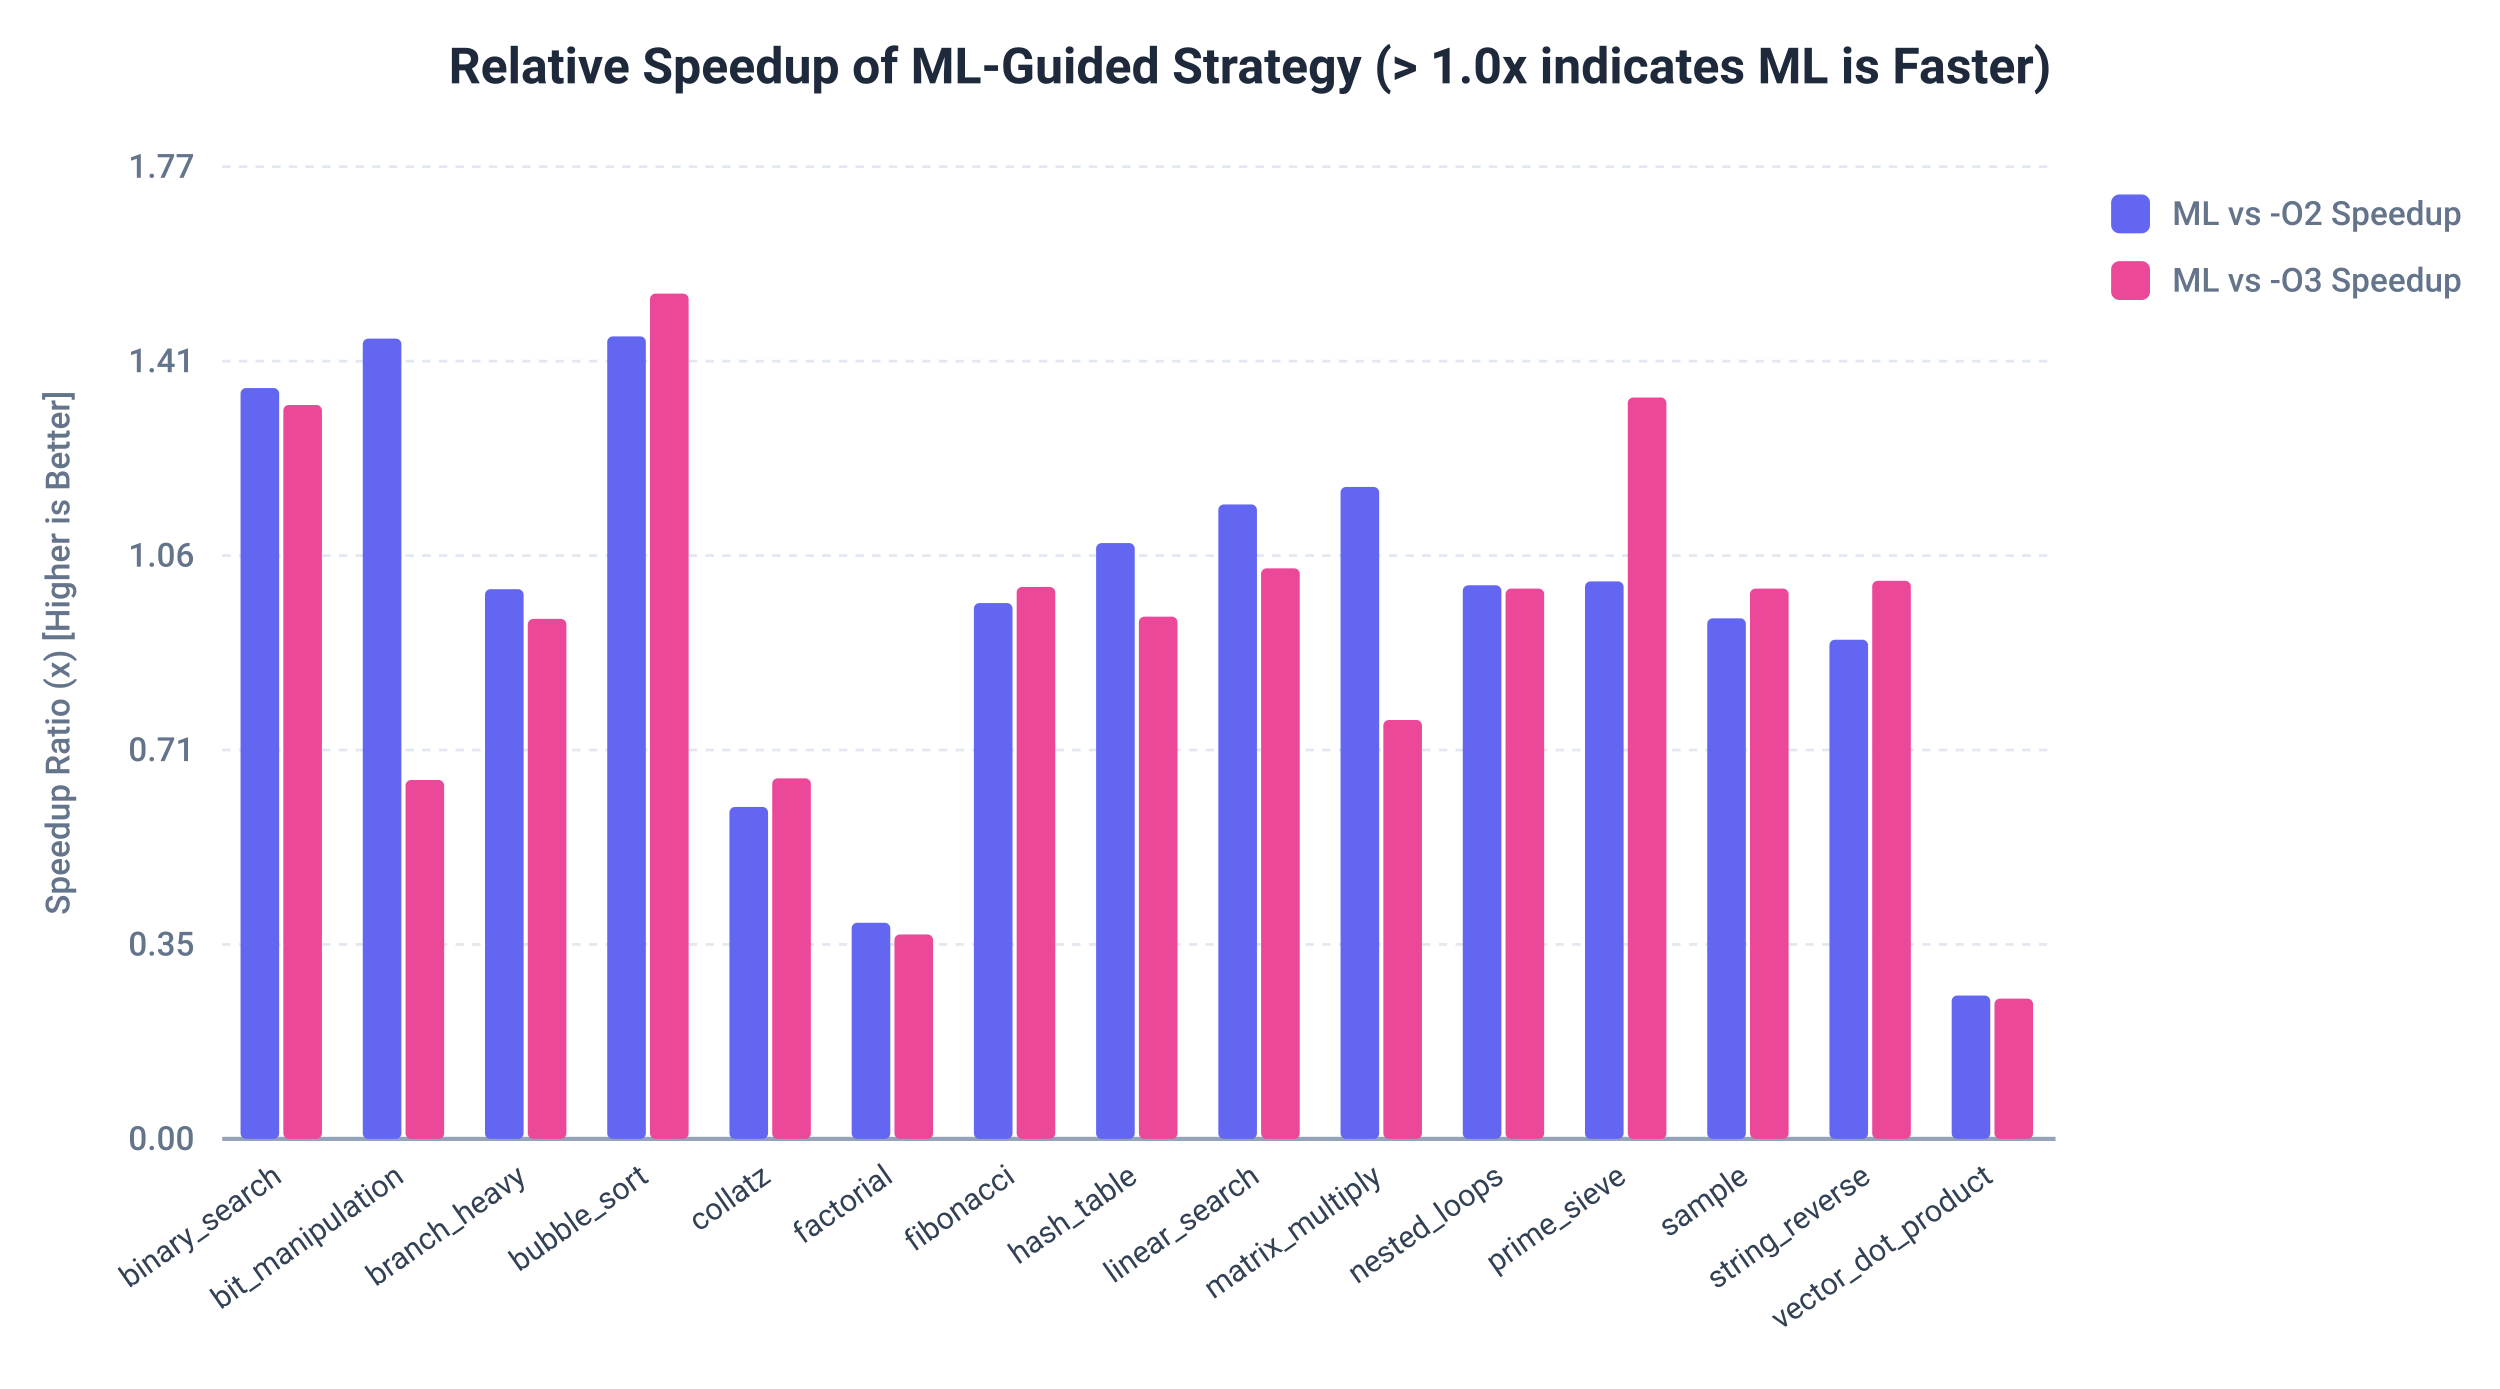
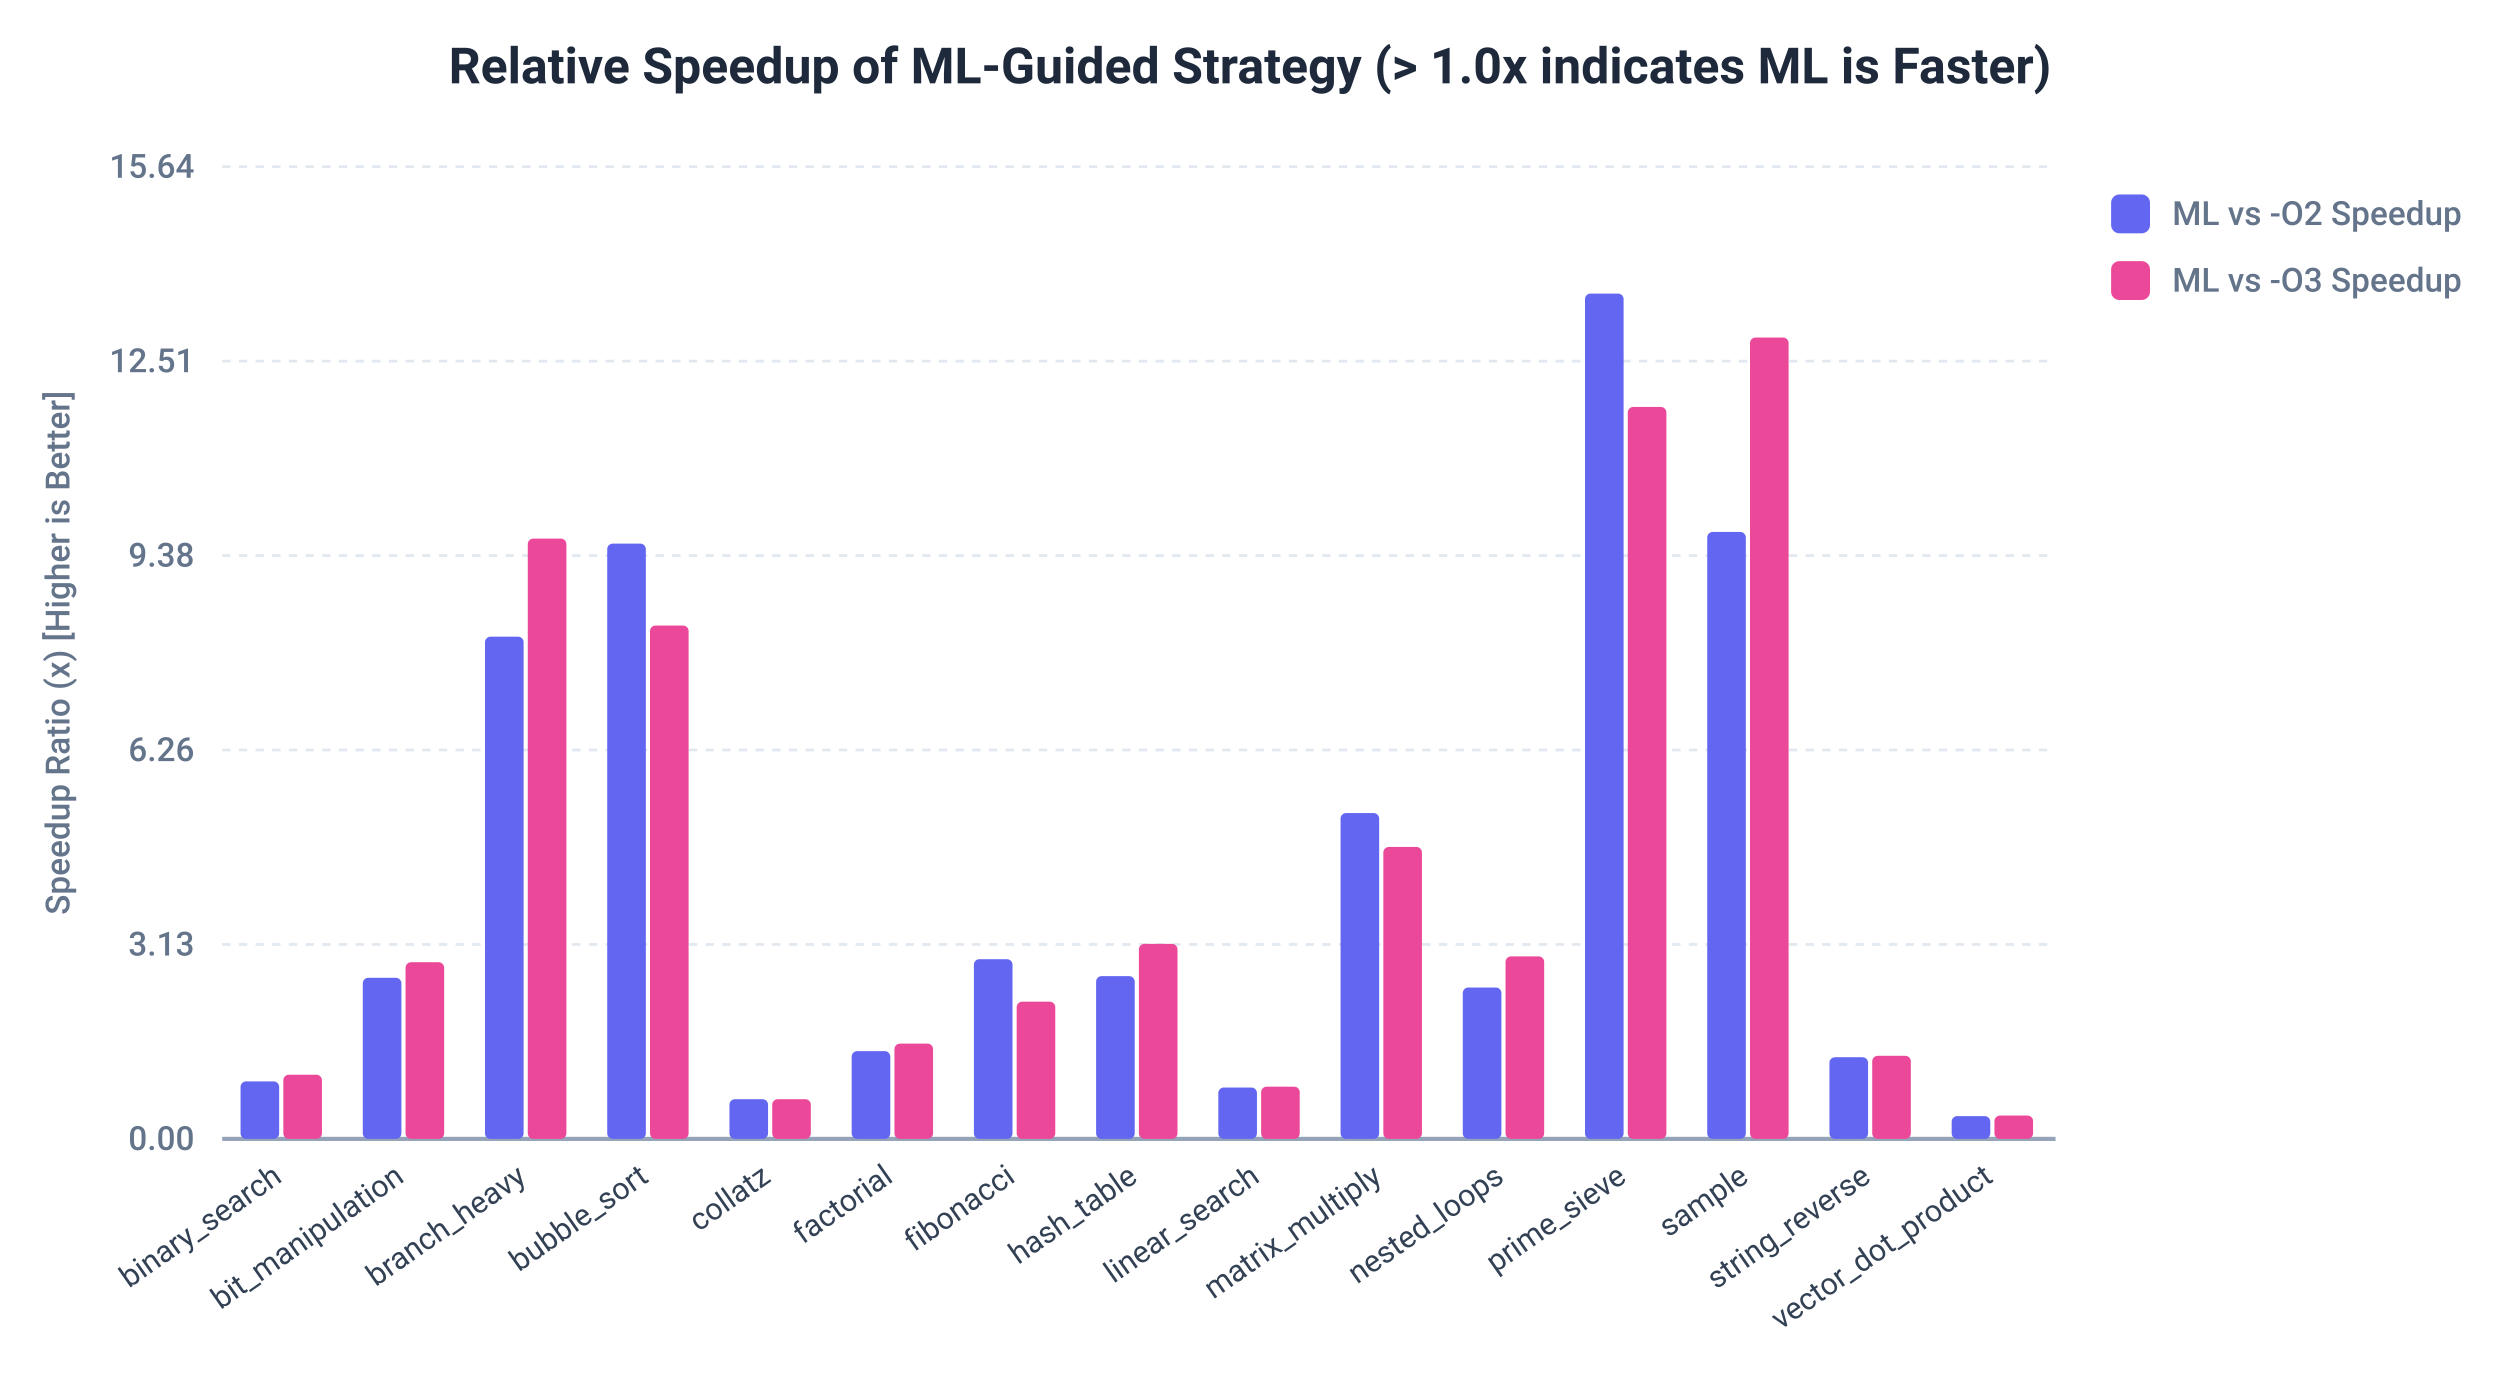
<svg xmlns="http://www.w3.org/2000/svg" viewBox="0 0 900 500" width="100%" height="100%" style="background:#ffffff; font-family: -apple-system, BlinkMacSystemFont, Segoe UI, Roboto, Helvetica, Arial, sans-serif;">
  <style>
    .title { font-size: 18px; font-weight: bold; fill: #1e293b; }
    .axis-label { font-size: 12px; fill: #64748b; font-weight: 500; }
    .cat-label { font-size: 11px; fill: #334155; }
    .grid { stroke: #e2e8f0; stroke-dasharray: 3,3; }
    .bar:hover { opacity: 0.85; }
  </style>
  <text x="450.0" y="30" text-anchor="middle" class="title">Relative Speedup of ML-Guided Strategy (&gt; 1.0x indicates ML is Faster)</text>
  <line x1="80" y1="60.0" x2="740" y2="60.0" class="grid" />
-   <text x="70" y="64.0" text-anchor="end" class="axis-label">1.77</text>
+   <text x="70" y="64.0" text-anchor="end" class="axis-label">15.64</text>
  <line x1="80" y1="130.0" x2="740" y2="130.0" class="grid" />
-   <text x="70" y="134.0" text-anchor="end" class="axis-label">1.41</text>
+   <text x="70" y="134.0" text-anchor="end" class="axis-label">12.51</text>
  <line x1="80" y1="200.0" x2="740" y2="200.0" class="grid" />
-   <text x="70" y="204.0" text-anchor="end" class="axis-label">1.06</text>
+   <text x="70" y="204.0" text-anchor="end" class="axis-label">9.38</text>
  <line x1="80" y1="270.0" x2="740" y2="270.0" class="grid" />
-   <text x="70" y="274.0" text-anchor="end" class="axis-label">0.71</text>
+   <text x="70" y="274.0" text-anchor="end" class="axis-label">6.26</text>
  <line x1="80" y1="340.0" x2="740" y2="340.0" class="grid" />
-   <text x="70" y="344.0" text-anchor="end" class="axis-label">0.35</text>
+   <text x="70" y="344.0" text-anchor="end" class="axis-label">3.13</text>
  <line x1="80" y1="410.0" x2="740" y2="410.0" class="grid" />
  <text x="70" y="414.0" text-anchor="end" class="axis-label">0.00</text>
  <text transform="rotate(-90)" x="-235.0" y="25" text-anchor="middle" class="axis-label">Speedup Ratio (x) [Higher is Better]</text>
  <line x1="80" y1="410" x2="740" y2="410" stroke="#94a3b8" stroke-width="1.5" />
  <text transform="rotate(-35 102.0 425)" x="102.0" y="425" text-anchor="end" class="cat-label">binary_search</text>
-   <rect x="86.6" y="139.7" width="13.9" height="270.3" fill="#6366f1" rx="2" class="bar" />
-   <rect x="102.0" y="145.8" width="13.9" height="264.2" fill="#ec4899" rx="2" class="bar" />
+   <rect x="86.6" y="389.3" width="13.9" height="20.7" fill="#6366f1" rx="2" class="bar" />
+   <rect x="102.0" y="386.9" width="13.9" height="23.1" fill="#ec4899" rx="2" class="bar" />
  <text transform="rotate(-35 146.0 425)" x="146.0" y="425" text-anchor="end" class="cat-label">bit_manipulation</text>
-   <rect x="130.6" y="121.9" width="13.9" height="288.1" fill="#6366f1" rx="2" class="bar" />
-   <rect x="146.0" y="280.8" width="13.9" height="129.2" fill="#ec4899" rx="2" class="bar" />
+   <rect x="130.6" y="352.0" width="13.9" height="58.0" fill="#6366f1" rx="2" class="bar" />
+   <rect x="146.0" y="346.4" width="13.9" height="63.6" fill="#ec4899" rx="2" class="bar" />
  <text transform="rotate(-35 190.0 425)" x="190.0" y="425" text-anchor="end" class="cat-label">branch_heavy</text>
-   <rect x="174.6" y="212.1" width="13.9" height="197.9" fill="#6366f1" rx="2" class="bar" />
-   <rect x="190.0" y="222.8" width="13.9" height="187.2" fill="#ec4899" rx="2" class="bar" />
+   <rect x="174.6" y="229.2" width="13.9" height="180.8" fill="#6366f1" rx="2" class="bar" />
+   <rect x="190.0" y="193.9" width="13.9" height="216.1" fill="#ec4899" rx="2" class="bar" />
  <text transform="rotate(-35 234.0 425)" x="234.0" y="425" text-anchor="end" class="cat-label">bubble_sort</text>
-   <rect x="218.6" y="121.1" width="13.9" height="288.9" fill="#6366f1" rx="2" class="bar" />
-   <rect x="234.0" y="105.7" width="13.9" height="304.3" fill="#ec4899" rx="2" class="bar" />
+   <rect x="218.6" y="195.7" width="13.9" height="214.3" fill="#6366f1" rx="2" class="bar" />
+   <rect x="234.0" y="225.2" width="13.9" height="184.8" fill="#ec4899" rx="2" class="bar" />
  <text transform="rotate(-35 278.0 425)" x="278.0" y="425" text-anchor="end" class="cat-label">collatz</text>
-   <rect x="262.6" y="290.5" width="13.9" height="119.5" fill="#6366f1" rx="2" class="bar" />
-   <rect x="278.0" y="280.2" width="13.9" height="129.8" fill="#ec4899" rx="2" class="bar" />
+   <rect x="262.6" y="395.7" width="13.9" height="14.3" fill="#6366f1" rx="2" class="bar" />
+   <rect x="278.0" y="395.7" width="13.9" height="14.3" fill="#ec4899" rx="2" class="bar" />
  <text transform="rotate(-35 322.0 425)" x="322.0" y="425" text-anchor="end" class="cat-label">factorial</text>
-   <rect x="306.6" y="332.2" width="13.9" height="77.8" fill="#6366f1" rx="2" class="bar" />
-   <rect x="322.0" y="336.4" width="13.9" height="73.6" fill="#ec4899" rx="2" class="bar" />
+   <rect x="306.6" y="378.4" width="13.9" height="31.6" fill="#6366f1" rx="2" class="bar" />
+   <rect x="322.0" y="375.7" width="13.9" height="34.3" fill="#ec4899" rx="2" class="bar" />
  <text transform="rotate(-35 366.0 425)" x="366.0" y="425" text-anchor="end" class="cat-label">fibonacci</text>
-   <rect x="350.6" y="217.1" width="13.9" height="192.9" fill="#6366f1" rx="2" class="bar" />
-   <rect x="366.0" y="211.3" width="13.9" height="198.7" fill="#ec4899" rx="2" class="bar" />
+   <rect x="350.6" y="345.3" width="13.9" height="64.7" fill="#6366f1" rx="2" class="bar" />
+   <rect x="366.0" y="360.6" width="13.9" height="49.4" fill="#ec4899" rx="2" class="bar" />
  <text transform="rotate(-35 410.0 425)" x="410.0" y="425" text-anchor="end" class="cat-label">hash_table</text>
-   <rect x="394.6" y="195.5" width="13.9" height="214.5" fill="#6366f1" rx="2" class="bar" />
-   <rect x="410.0" y="222.0" width="13.9" height="188.0" fill="#ec4899" rx="2" class="bar" />
+   <rect x="394.6" y="351.4" width="13.9" height="58.6" fill="#6366f1" rx="2" class="bar" />
+   <rect x="410.0" y="339.8" width="13.9" height="70.2" fill="#ec4899" rx="2" class="bar" />
  <text transform="rotate(-35 454.0 425)" x="454.0" y="425" text-anchor="end" class="cat-label">linear_search</text>
-   <rect x="438.6" y="181.6" width="13.9" height="228.4" fill="#6366f1" rx="2" class="bar" />
-   <rect x="454.0" y="204.6" width="13.9" height="205.4" fill="#ec4899" rx="2" class="bar" />
+   <rect x="438.6" y="391.5" width="13.9" height="18.5" fill="#6366f1" rx="2" class="bar" />
+   <rect x="454.0" y="391.2" width="13.9" height="18.8" fill="#ec4899" rx="2" class="bar" />
  <text transform="rotate(-35 498.0 425)" x="498.0" y="425" text-anchor="end" class="cat-label">matrix_multiply</text>
-   <rect x="482.6" y="175.3" width="13.9" height="234.7" fill="#6366f1" rx="2" class="bar" />
-   <rect x="498.0" y="259.2" width="13.9" height="150.8" fill="#ec4899" rx="2" class="bar" />
+   <rect x="482.6" y="292.7" width="13.9" height="117.3" fill="#6366f1" rx="2" class="bar" />
+   <rect x="498.0" y="304.9" width="13.9" height="105.1" fill="#ec4899" rx="2" class="bar" />
  <text transform="rotate(-35 542.0 425)" x="542.0" y="425" text-anchor="end" class="cat-label">nested_loops</text>
-   <rect x="526.6" y="210.7" width="13.9" height="199.3" fill="#6366f1" rx="2" class="bar" />
-   <rect x="542.0" y="211.9" width="13.9" height="198.1" fill="#ec4899" rx="2" class="bar" />
+   <rect x="526.6" y="355.5" width="13.9" height="54.5" fill="#6366f1" rx="2" class="bar" />
+   <rect x="542.0" y="344.3" width="13.9" height="65.7" fill="#ec4899" rx="2" class="bar" />
  <text transform="rotate(-35 586.0 425)" x="586.0" y="425" text-anchor="end" class="cat-label">prime_sieve</text>
-   <rect x="570.6" y="209.3" width="13.9" height="200.7" fill="#6366f1" rx="2" class="bar" />
-   <rect x="586.0" y="143.1" width="13.9" height="266.9" fill="#ec4899" rx="2" class="bar" />
+   <rect x="570.6" y="105.7" width="13.9" height="304.3" fill="#6366f1" rx="2" class="bar" />
+   <rect x="586.0" y="146.5" width="13.9" height="263.5" fill="#ec4899" rx="2" class="bar" />
  <text transform="rotate(-35 630.0 425)" x="630.0" y="425" text-anchor="end" class="cat-label">sample</text>
-   <rect x="614.6" y="222.6" width="13.9" height="187.4" fill="#6366f1" rx="2" class="bar" />
-   <rect x="630.0" y="211.9" width="13.9" height="198.1" fill="#ec4899" rx="2" class="bar" />
+   <rect x="614.6" y="191.5" width="13.9" height="218.5" fill="#6366f1" rx="2" class="bar" />
+   <rect x="630.0" y="121.5" width="13.9" height="288.5" fill="#ec4899" rx="2" class="bar" />
  <text transform="rotate(-35 674.0 425)" x="674.0" y="425" text-anchor="end" class="cat-label">string_reverse</text>
-   <rect x="658.6" y="230.3" width="13.9" height="179.7" fill="#6366f1" rx="2" class="bar" />
-   <rect x="674.0" y="209.1" width="13.9" height="200.9" fill="#ec4899" rx="2" class="bar" />
+   <rect x="658.6" y="380.6" width="13.9" height="29.4" fill="#6366f1" rx="2" class="bar" />
+   <rect x="674.0" y="380.1" width="13.9" height="29.9" fill="#ec4899" rx="2" class="bar" />
  <text transform="rotate(-35 718.0 425)" x="718.0" y="425" text-anchor="end" class="cat-label">vector_dot_product</text>
-   <rect x="702.6" y="358.4" width="13.9" height="51.6" fill="#6366f1" rx="2" class="bar" />
-   <rect x="718.0" y="359.5" width="13.9" height="50.5" fill="#ec4899" rx="2" class="bar" />
+   <rect x="702.6" y="401.8" width="13.9" height="8.2" fill="#6366f1" rx="2" class="bar" />
+   <rect x="718.0" y="401.6" width="13.9" height="8.4" fill="#ec4899" rx="2" class="bar" />
  <rect x="760" y="70" width="14" height="14" fill="#6366f1" rx="3" />
  <text x="782" y="81" class="axis-label" fill="#1e293b">ML vs -O2 Speedup</text>
  <rect x="760" y="94" width="14" height="14" fill="#ec4899" rx="3" />
  <text x="782" y="105" class="axis-label" fill="#1e293b">ML vs -O3 Speedup</text>
</svg>
